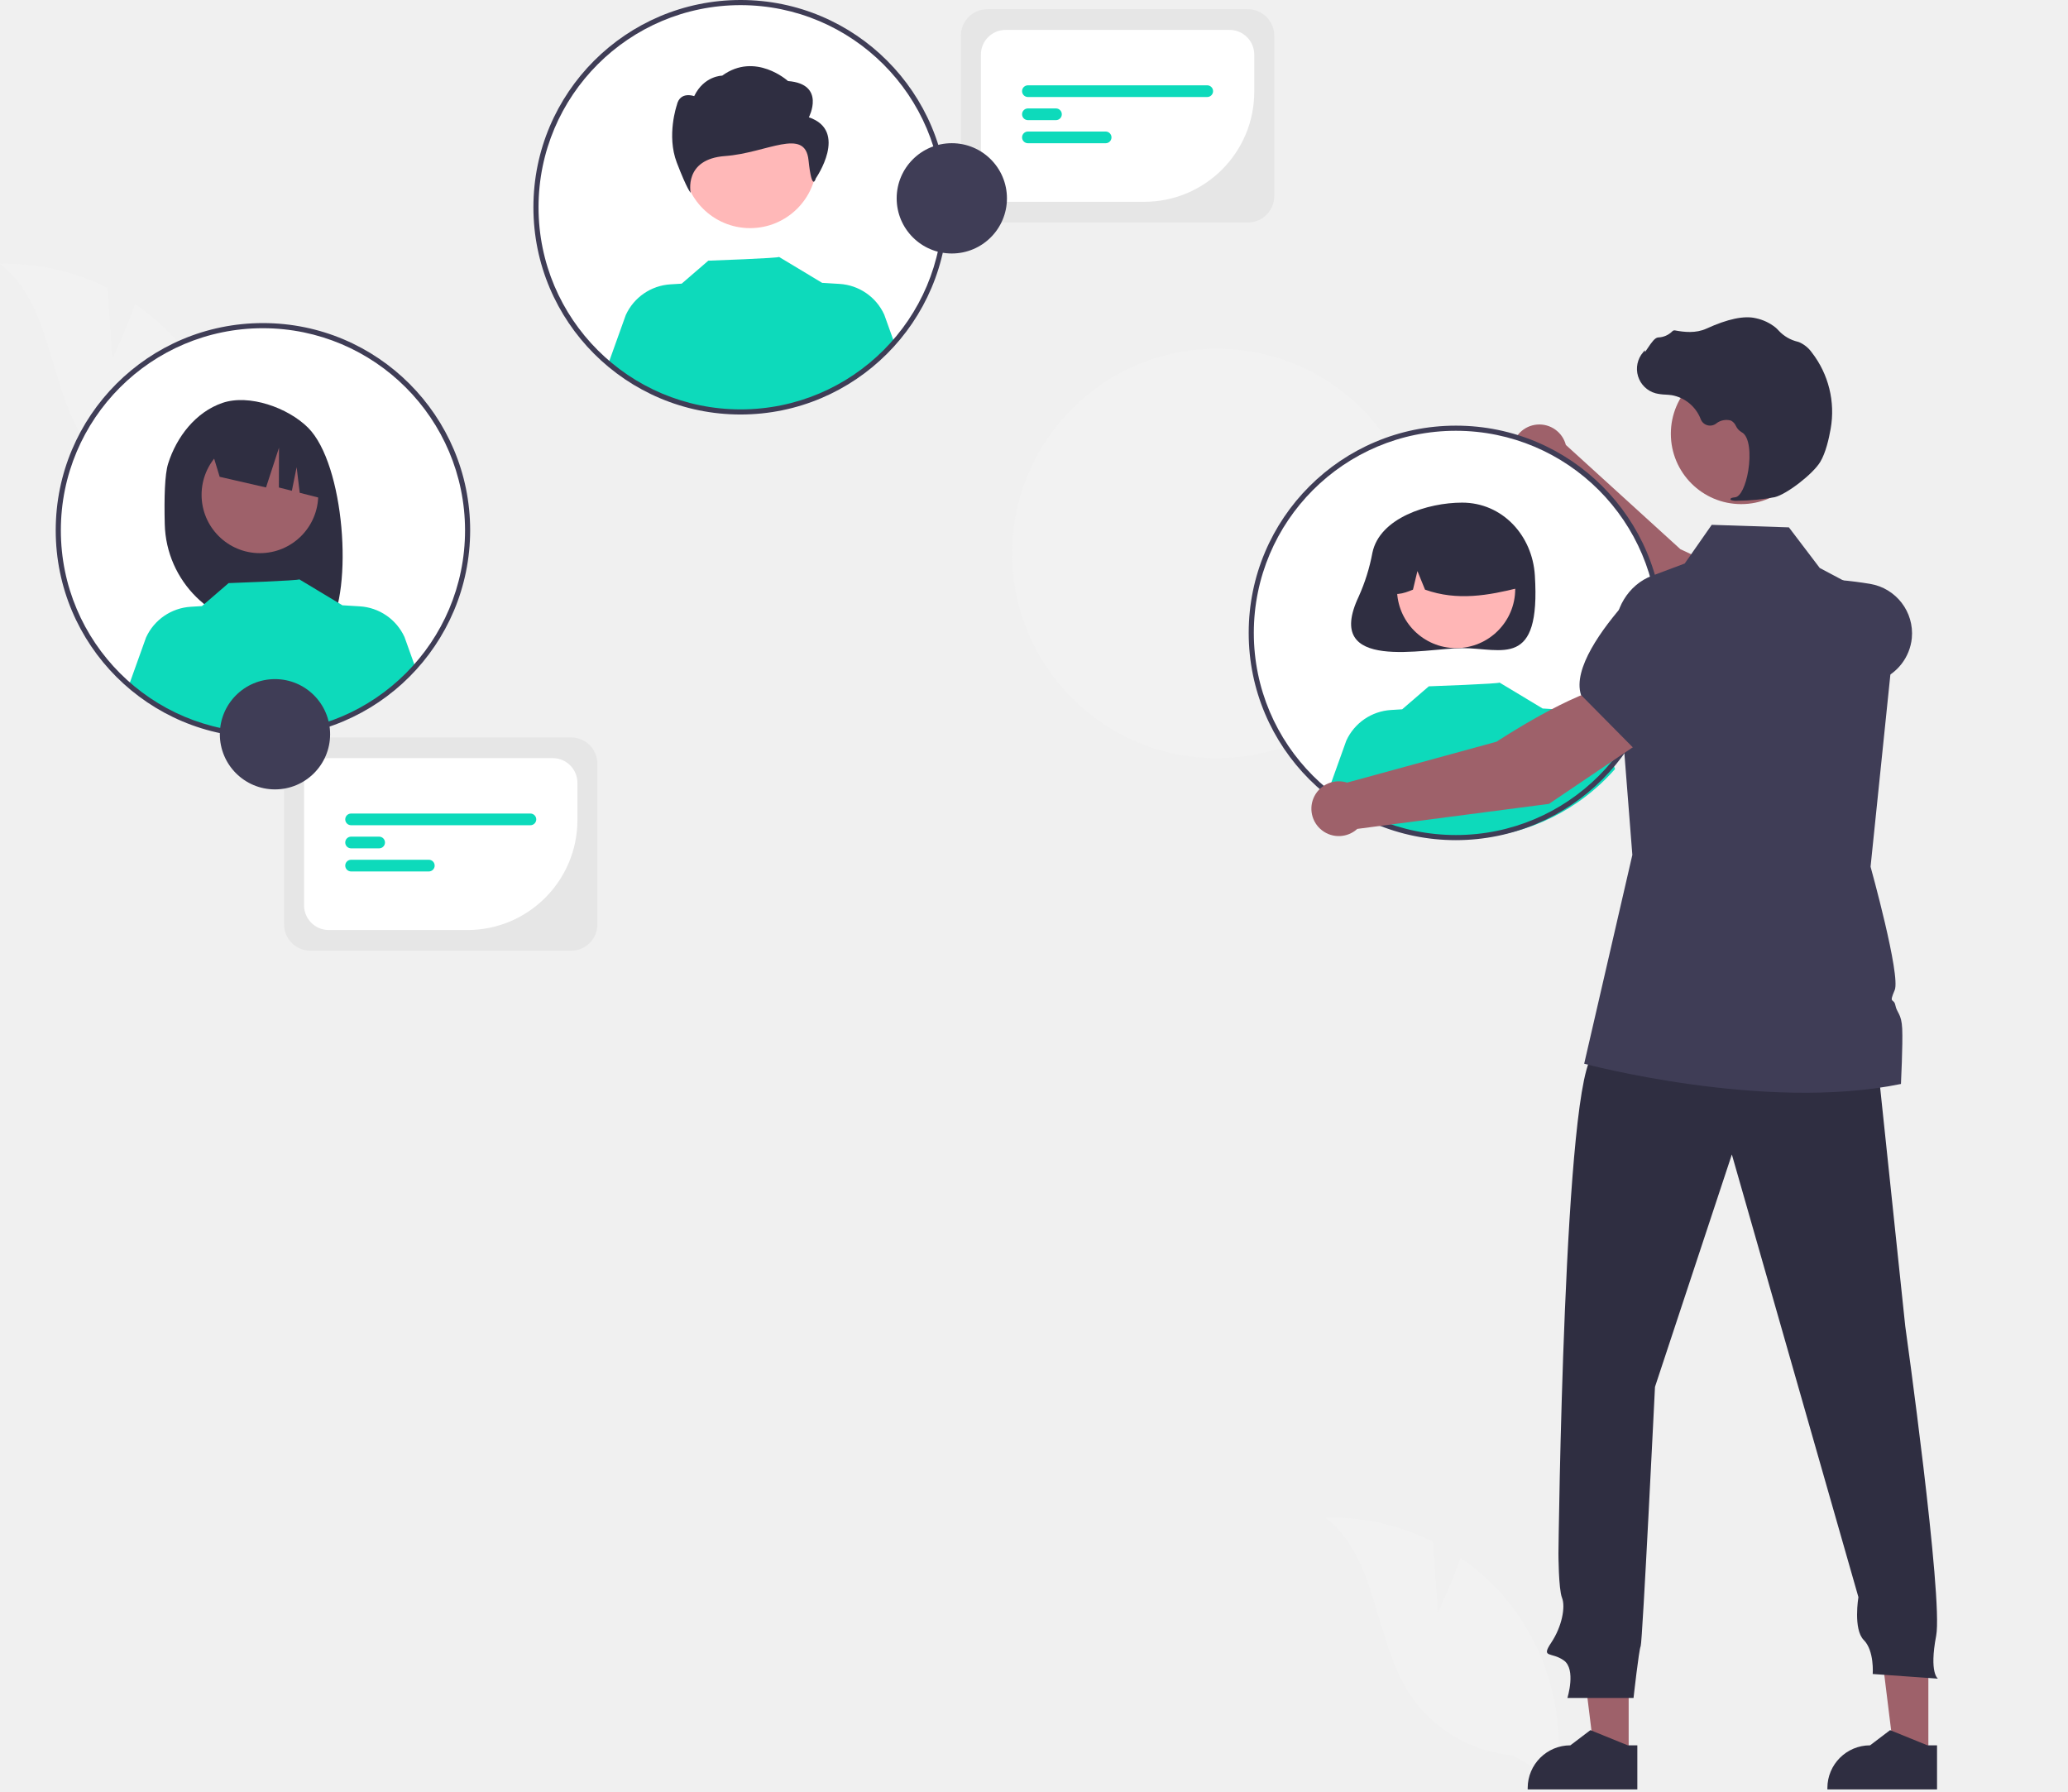
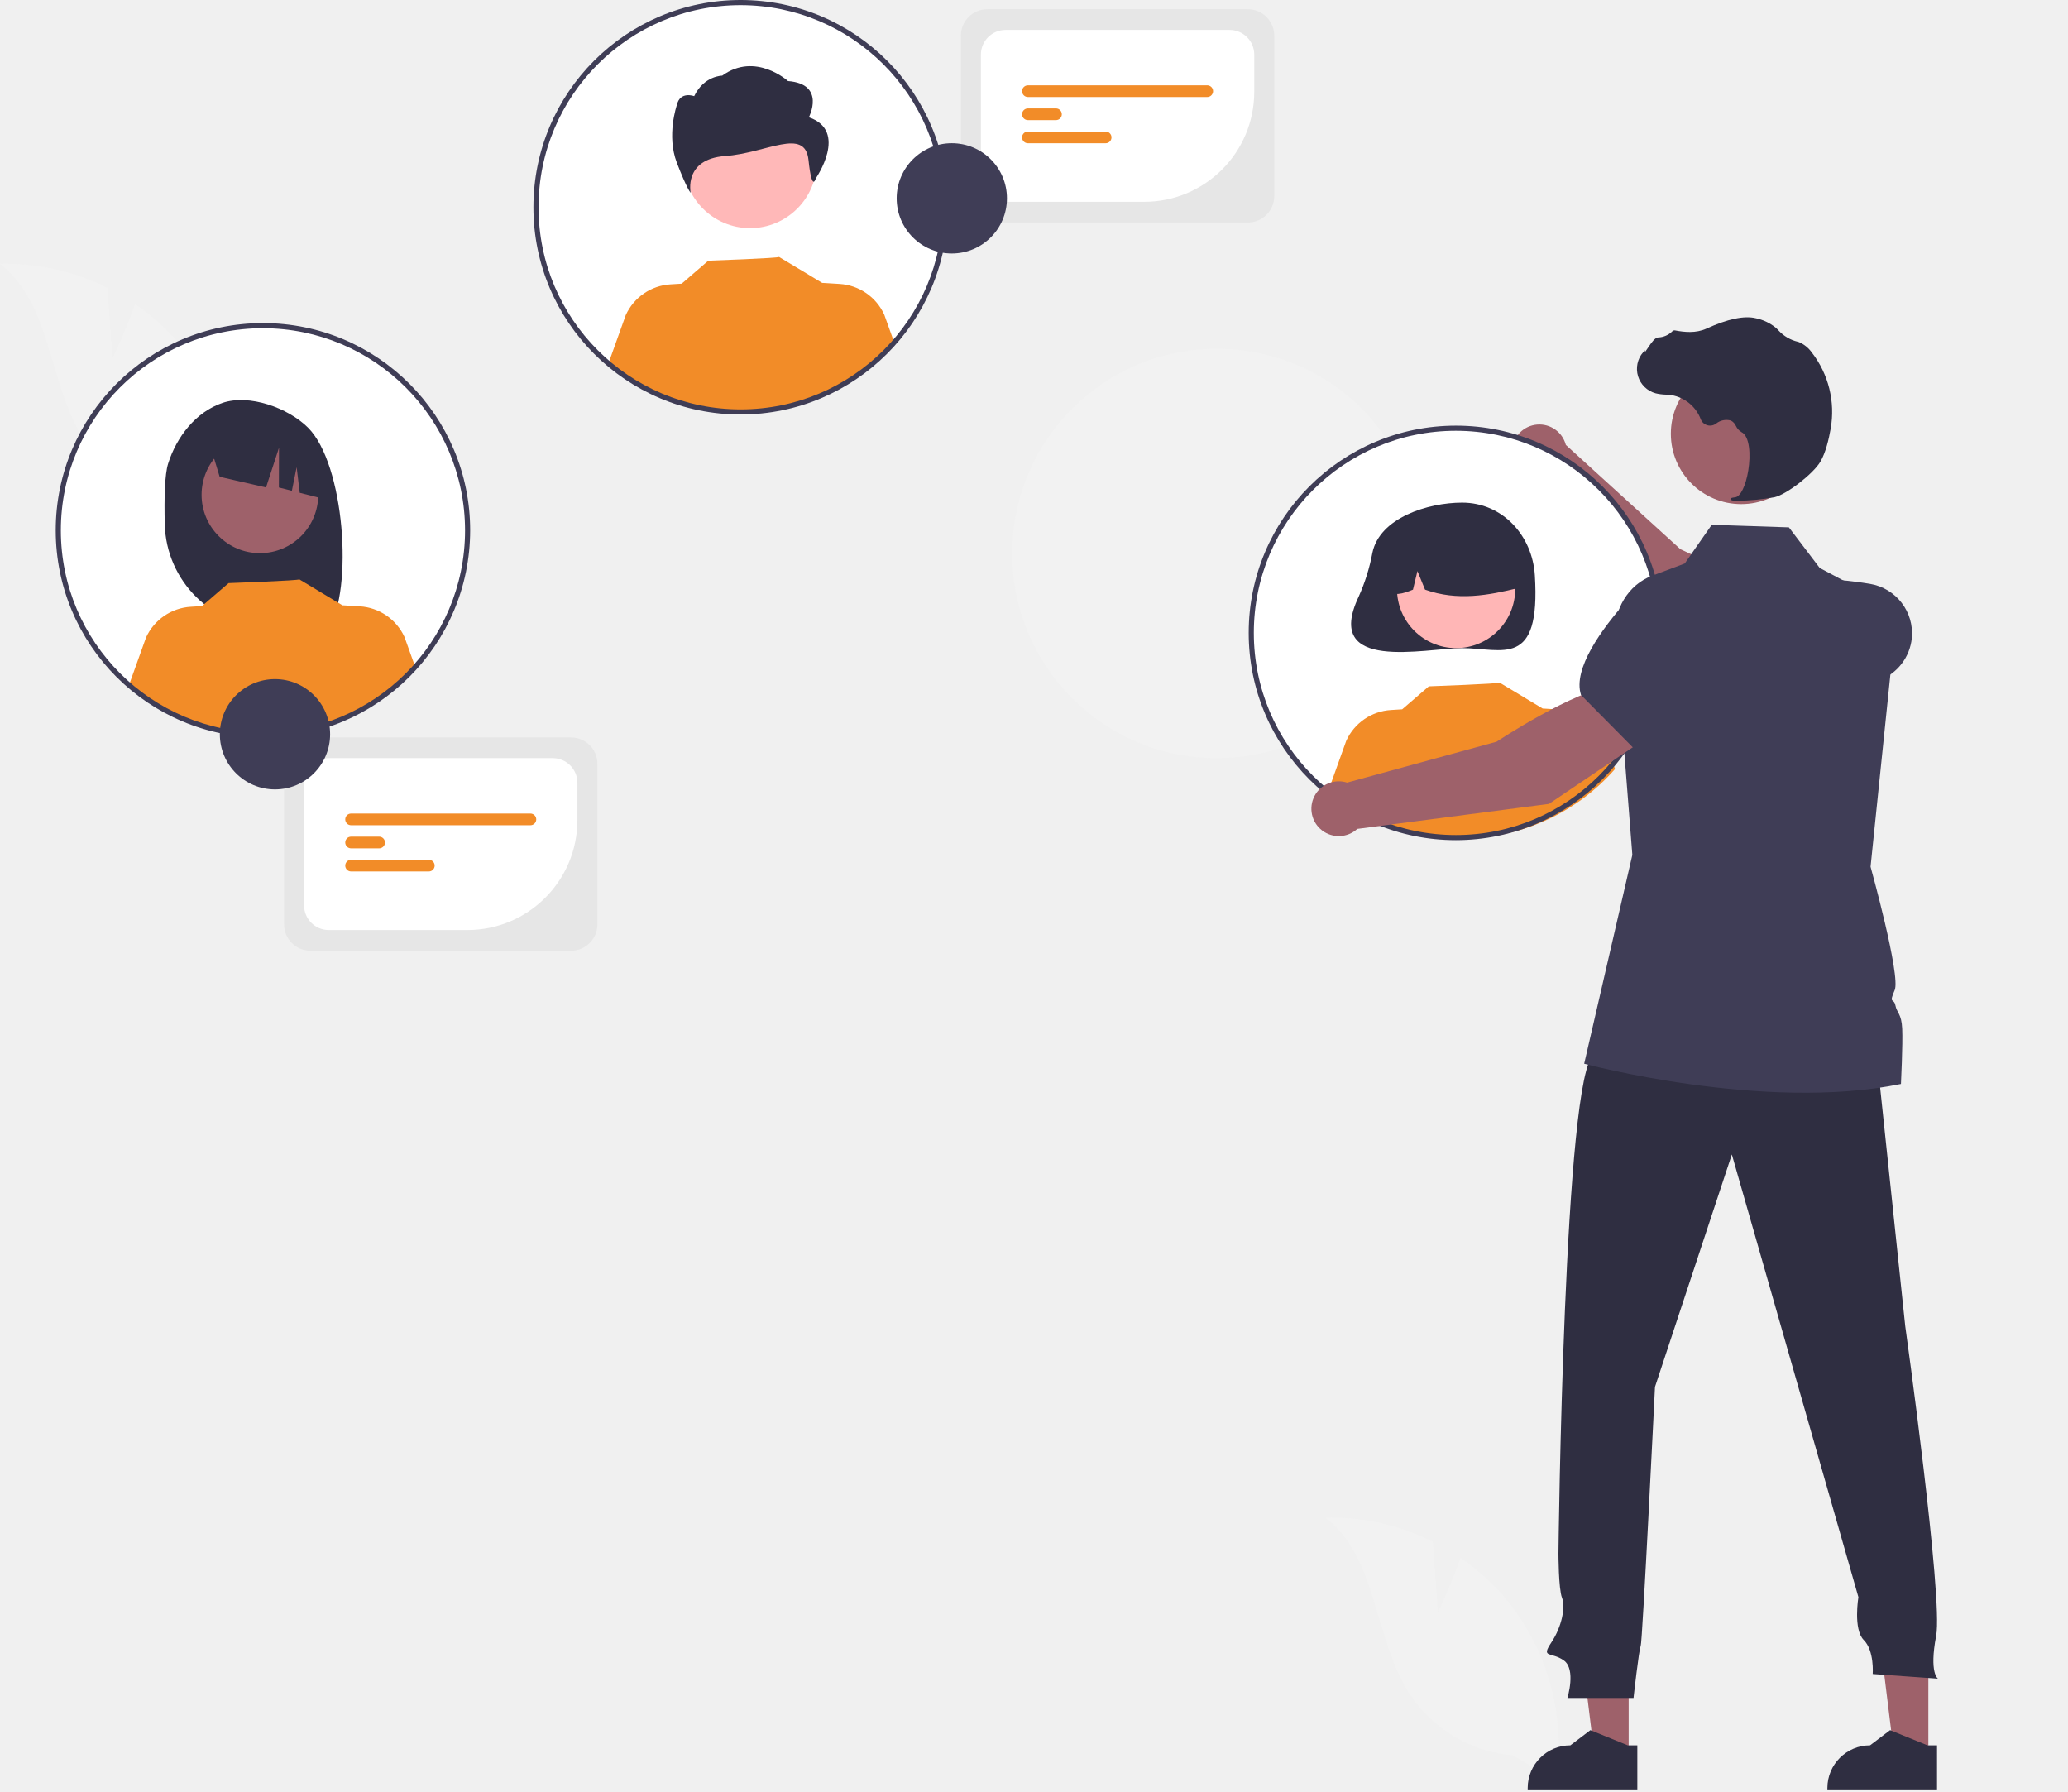
<svg xmlns="http://www.w3.org/2000/svg" data-name="Layer 1" width="806.632" height="698.766" viewBox="0 0 806.632 698.766">
  <path d="M751.146,316.606a79.828,79.828,0,1,1-79.686-79.969A79.621,79.621,0,0,1,751.146,316.606Z" transform="translate(-196.6841 -100.6171)" fill="#f2f2f2" />
  <path d="M884.005,363.14l11.224-21.432c-10.065-12.154-43.088-26.896-43.088-26.896l-44.695-40.681a10.681,10.681,0,1,0-13.118,13.021l48.286,57.911Z" transform="translate(-196.6841 -100.6171)" fill="#9e616a" />
  <path d="M878.568,361.661l15.849,5.046a54.393,54.393,0,0,0,35.295-.786h0a19.641,19.641,0,0,0,12.685-16.399h0a19.595,19.595,0,0,0-16.312-21.205c-14.863-2.443-34.014-3.647-40.846,4.483l-.069.082Z" transform="translate(-196.6841 -100.6171)" fill="#3f3d56" />
  <circle cx="567.886" cy="246.828" r="79.828" fill="#fff" />
  <path d="M731.991,316.22a75.004,75.004,0,0,1-5.351,17.08C712.558,363.09,752.66,353.38,766.991,353.38c15.669,0,30.661,8.239,28.371-28.371-.978-15.638-12.702-28.371-28.371-28.371C753.607,296.638,734.79,302.586,731.991,316.22Z" transform="translate(-196.6841 -100.6171)" fill="#2f2e41" />
  <circle cx="567.96" cy="229.701" r="23.055" fill="#ffb6b6" />
  <path d="M748.987,306.817a26.409,26.409,0,0,1,40.15,23.048c-11.748,2.949-24.089,5.207-36.617.705l-2.959-7.241-1.744,7.246c-3.815,1.559-7.64,2.879-11.465-.015A26.965,26.965,0,0,1,748.987,306.817Z" transform="translate(-196.6841 -100.6171)" fill="#2f2e41" />
-   <path d="M826.64,400.525a79.8,79.8,0,0,1-111.684,8.071l6.847-19.105a20.546,20.546,0,0,1,17.452-11.984l4.356-.267,10.387-8.958s27.986-.999,27.571-1.478l16.952,10.197-.014-.07,6.664.408a20.537,20.537,0,0,1,17.452,11.984Z" transform="translate(-196.6841 -100.6171)" fill="#0ddabb" />
+   <path d="M826.64,400.525a79.8,79.8,0,0,1-111.684,8.071l6.847-19.105a20.546,20.546,0,0,1,17.452-11.984l4.356-.267,10.387-8.958s27.986-.999,27.571-1.478l16.952,10.197-.014-.07,6.664.408a20.537,20.537,0,0,1,17.452,11.984Z" transform="translate(-196.6841 -100.6171)" fill="#f28c28" />
  <path d="M757.567,729.462,755.583,701.874a89.244,89.244,0,0,0-41.899-9.396c20.432,15.793,18.795,47.358,32.945,68.96A53.681,53.681,0,0,0,786.657,785.159l17.004,9.783a89.952,89.952,0,0,0-20.944-72.346,86.888,86.888,0,0,0-16.368-14.395C762.632,718.871,757.567,729.462,757.567,729.462Z" transform="translate(-196.6841 -100.6171)" fill="#f2f2f2" />
  <path d="M240.567,240.462,238.583,212.874a89.244,89.244,0,0,0-41.899-9.396c20.432,15.793,18.795,47.358,32.945,68.96A53.681,53.681,0,0,0,269.657,296.159l17.004,9.783a89.952,89.952,0,0,0-20.944-72.346,86.888,86.888,0,0,0-16.368-14.395C245.632,229.871,240.567,240.462,240.567,240.462Z" transform="translate(-196.6841 -100.6171)" fill="#f2f2f2" />
  <polygon points="635.268 684.997 622.004 684.996 615.694 633.837 635.27 633.837 635.268 684.997" fill="#9e616a" />
  <path d="M835.334,798.471l-42.768-.002v-.541a16.647,16.647,0,0,1,16.646-16.646h.001l7.812-5.927,14.576,5.928,3.733 0Z" transform="translate(-196.6841 -100.6171)" fill="#2f2e41" />
  <polygon points="752.165 684.997 738.902 684.996 732.592 633.837 752.168 633.837 752.165 684.997" fill="#9e616a" />
  <path d="M952.232,798.471l-42.768-.002v-.541a16.647,16.647,0,0,1,16.646-16.646h.001L933.924,775.356l14.576,5.928,3.733 0Z" transform="translate(-196.6841 -100.6171)" fill="#2f2e41" />
  <path d="M928.676,511.803,939.832,617.784s14.851,106.117,12.062,120.759.697,16.734.697,16.734L927.143,753.464s.697-9.064-3.486-13.248-2.092-16.734-2.092-16.734L872.2,550.848,842.218,641.49s-4.881,99.706-5.578,101.1-2.789,20.22-2.789,20.22h-25.798s3.486-11.156-1.395-14.642-9.064-.697-4.881-6.972,5.578-13.945,4.183-17.431-1.395-17.431-1.395-17.431,2.092-188.255,13.945-194.53S928.676,511.803,928.676,511.803Z" transform="translate(-196.6841 -100.6171)" fill="#2f2e41" />
  <circle cx="679.16" cy="169.163" r="27.439" fill="#9e616a" />
  <path d="M938.159,523.354c-53.139,10.974-123.558-7.893-123.558-7.893l18.785-81.43-6.679-85.218c-.816-10.421,5.12-20.19,14.354-23.651l12.75-4.776,10.539-15.088,30.103.988,12.034,15.84,9.497,5.038,20.589,10.92.091.045v.045L930.203,400.847l-3.897,37.788s11.835,42.5,9.406,48.136c-2.429,5.627-.317,2.909.272,5.917.589,3.009,2.392,3.199,2.664,9.125C938.929,507.731,938.159,523.354,938.159,523.354Z" transform="translate(-196.6841 -100.6171)" fill="#3f3d56" />
  <path d="M874.51,295.901a84.515,84.515,0,0,0,14.346-1.375c4.687-1.08,15.027-9.076,17.846-13.799h0c2.094-3.51,3.35-8.938,4.036-12.874a37.779,37.779,0,0,0-7.379-29.811,11.936,11.936,0,0,0-4.926-3.989c-.174-.063-.354-.118-.534-.165a14.726,14.726,0,0,1-7.44-4.342,12.147,12.147,0,0,0-1.25-1.221,18.14,18.14,0,0,0-7.664-3.604c-4.529-1.088-11.006.275-19.253,4.054-4.143,1.899-8.742,1.369-12.286.695a1.154,1.154,0,0,0-1.076.4,8.144,8.144,0,0,1-5.476,2.349c-1.258.088-2.535,1.866-4.074,4.182-.349.526-.757,1.139-1.052,1.514l-.059-.703-.692.804a9.883,9.883,0,0,0,4.876,15.981,19.272,19.272,0,0,0,3.891.517c.795.051,1.617.104,2.407.22a14.9,14.9,0,0,1,11.318,9.38,3.897,3.897,0,0,0,5.928,1.739,6.438,6.438,0,0,1,5.837-1.219,4.274,4.274,0,0,1,1.944,2.093,5.57,5.57,0,0,0,2.176,2.41c3.235,1.564,3.644,8.85,2.654,14.959-.954,5.888-3.03,10.184-5.047,10.445-1.553.201-1.729.317-1.834.595l-.094.249.181.226A6.364,6.364,0,0,0,874.51,295.901Z" transform="translate(-196.6841 -100.6171)" fill="#2f2e41" />
  <path d="M764.57,428.272A80.828,80.828,0,1,1,845.398,347.445,80.919,80.919,0,0,1,764.57,428.272Zm0-159.655A78.828,78.828,0,1,0,843.398,347.445,78.917,78.917,0,0,0,764.57,268.617Z" transform="translate(-196.6841 -100.6171)" fill="#3f3d56" />
  <circle cx="288.886" cy="80.828" r="79.828" fill="#fff" />
  <circle cx="292.581" cy="62.94" r="26.03" fill="#ffb8b8" />
-   <path id="f183d98d-beca-4def-af6d-fbe16b93cf6a-104" data-name="bf427902-b9bf-4946-b5d7-5c1c7e04535e" d="M512.184,146.361s6.777-12.956-8.133-14.134c0,0-12.711-11.531-25.668-2.108,0,0-7.067,0-10.932,7.997,0,0-5.558-2.108-6.78,3.534,0,0-4.067,11.779,0,22.379s5.418,11.779,5.418,11.779-2.854-13.155,13.414-14.333,31.191-11.369,32.547,1.588,2.846,7.103,2.846,7.103S527.772,151.661,512.184,146.361Z" transform="translate(-196.6841 -100.6171)" fill="#2f2e41" />
-   <path d="M545.604,234.525a79.8,79.8,0,0,1-111.684,8.071l6.847-19.105a20.546,20.546,0,0,1,17.452-11.984l4.356-.267,10.387-8.958s27.986-.999,27.571-1.478l16.952,10.197-.014-.07,6.664.408a20.537,20.537,0,0,1,17.452,11.984Z" transform="translate(-196.6841 -100.6171)" fill="#0ddabb" />
+   <path id="f183d98d-beca-4def-af6d-fbe16b93cf6a-9" data-name="bf427902-b9bf-4946-b5d7-5c1c7e04535e" d="M512.184,146.361s6.777-12.956-8.133-14.134c0,0-12.711-11.531-25.668-2.108,0,0-7.067,0-10.932,7.997,0,0-5.558-2.108-6.78,3.534,0,0-4.067,11.779,0,22.379s5.418,11.779,5.418,11.779-2.854-13.155,13.414-14.333,31.191-11.369,32.547,1.588,2.846,7.103,2.846,7.103S527.772,151.661,512.184,146.361Z" transform="translate(-196.6841 -100.6171)" fill="#2f2e41" />
+   <path d="M545.604,234.525a79.8,79.8,0,0,1-111.684,8.071l6.847-19.105a20.546,20.546,0,0,1,17.452-11.984l4.356-.267,10.387-8.958s27.986-.999,27.571-1.478l16.952,10.197-.014-.07,6.664.408a20.537,20.537,0,0,1,17.452,11.984Z" transform="translate(-196.6841 -100.6171)" fill="#f28c28" />
  <path d="M485.57,262.272A80.828,80.828,0,1,1,566.398,181.445,80.919,80.919,0,0,1,485.57,262.272Zm0-159.655A78.828,78.828,0,1,0,564.398,181.445,78.917,78.917,0,0,0,485.57,102.617Z" transform="translate(-196.6841 -100.6171)" fill="#3f3d56" />
  <circle cx="102.563" cy="206.828" r="79.828" fill="#fff" />
  <path d="M262.248,281.477c3.301-10.52,10.807-20.168,21.188-23.724,10.382-3.556,25.583,1.861,33.387,9.639,14.276,14.228,17.76,63.106,7.952,78.552-1.951-.103-8.683-.18-10.657-.254l-2.793-9.31v9.218q-4.719-.146-9.511-.201a41.393,41.393,0,0,1-40.867-40.371C260.691,294.78,260.947,285.622,262.248,281.477Z" transform="translate(-196.6841 -100.6171)" fill="#2f2e41" />
  <circle cx="101.379" cy="192.974" r="22.75" fill="#9e616a" />
  <path d="M278.429,273.611l26.195-13.116h0a32.924,32.924,0,0,1,19.284,27.278l.653,7.821-10.969-2.792-1.202-10-1.863,9.22-5.062-1.288.048-15.526L300.447,290.722l-18.08-4.154Z" transform="translate(-196.6841 -100.6171)" fill="#2f2e41" />
-   <path d="M358.484,360.271a79.8,79.8,0,0,1-111.684,8.071l6.847-19.105a20.546,20.546,0,0,1,17.452-11.984l4.356-.267,10.387-8.958s27.986-.999,27.571-1.478l16.952,10.197-.014-.07,6.664.408a20.537,20.537,0,0,1,17.452,11.984Z" transform="translate(-196.6841 -100.6171)" fill="#0ddabb" />
+   <path d="M358.484,360.271a79.8,79.8,0,0,1-111.684,8.071l6.847-19.105a20.546,20.546,0,0,1,17.452-11.984l4.356-.267,10.387-8.958s27.986-.999,27.571-1.478l16.952,10.197-.014-.07,6.664.408a20.537,20.537,0,0,1,17.452,11.984Z" transform="translate(-196.6841 -100.6171)" fill="#f28c28" />
  <path d="M299.247,388.272a80.828,80.828,0,1,1,80.828-80.828A80.919,80.919,0,0,1,299.247,388.272Zm0-159.655a78.828,78.828,0,1,0,78.828,78.828A78.917,78.917,0,0,0,299.247,228.617Z" transform="translate(-196.6841 -100.6171)" fill="#3f3d56" />
  <path d="M838.297,388.858l-12.085-20.959c-15.655,1.989-45.793,21.978-45.793,21.978l-58.294,15.95a10.681,10.681,0,1,0,3.968,18.052l74.767-9.753Z" transform="translate(-196.6841 -100.6171)" fill="#9e616a" />
  <path d="M834.136,392.657l27.057-22.663,3.936-18.242a19.641,19.641,0,0,0-7.052-19.496h0a19.595,19.595,0,0,0-26.644,2.415c-10.024,11.242-21.3,26.768-18.094,36.893l.032.103Z" transform="translate(-196.6841 -100.6171)" fill="#3f3d56" />
  <path d="M419.43,471.387H317.765a10.288,10.288,0,0,1-10.277-10.277V398.494a10.288,10.288,0,0,1,10.277-10.277H419.43a10.288,10.288,0,0,1,10.277,10.277v62.616A10.288,10.288,0,0,1,419.43,471.387Z" transform="translate(-196.6841 -100.6171)" fill="#e6e6e6" />
  <path d="M379.037,463.322H324.912a9.636,9.636,0,0,1-9.625-9.625v-47.79a9.636,9.636,0,0,1,9.625-9.625h87.373a9.635,9.635,0,0,1,9.625,9.625v14.543A42.92,42.92,0,0,1,379.037,463.322Z" transform="translate(-196.6841 -100.6171)" fill="#fff" />
-   <path d="M403.568,422.451H333.628a2.281,2.281,0,1,1,0-4.562h69.941a2.281,2.281,0,1,1,0,4.562Z" transform="translate(-196.6841 -100.6171)" fill="#0ddabb" />
-   <path d="M344.568,431.465H333.628a2.281,2.281,0,0,1,0-4.562h10.941a2.281,2.281,0,1,1,0,4.562Z" transform="translate(-196.6841 -100.6171)" fill="#0ddabb" />
-   <path d="M363.945,440.478H333.628a2.281,2.281,0,0,1,0-4.562h30.318a2.281,2.281,0,0,1,0,4.562Z" transform="translate(-196.6841 -100.6171)" fill="#0ddabb" />
+   <path d="M403.568,422.451H333.628a2.281,2.281,0,1,1,0-4.562h69.941a2.281,2.281,0,1,1,0,4.562Z" transform="translate(-196.6841 -100.6171)" fill="#f28c28" />
+   <path d="M344.568,431.465H333.628a2.281,2.281,0,0,1,0-4.562h10.941a2.281,2.281,0,1,1,0,4.562Z" transform="translate(-196.6841 -100.6171)" fill="#f28c28" />
+   <path d="M363.945,440.478H333.628a2.281,2.281,0,0,1,0-4.562h30.318a2.281,2.281,0,0,1,0,4.562Z" transform="translate(-196.6841 -100.6171)" fill="#f28c28" />
  <circle cx="107.257" cy="286.353" r="21.506" fill="#3f3d56" />
  <path d="M683.43,187.387H581.765a10.288,10.288,0,0,1-10.277-10.277V114.494a10.288,10.288,0,0,1,10.277-10.277H683.43a10.288,10.288,0,0,1,10.277,10.277v62.616A10.288,10.288,0,0,1,683.43,187.387Z" transform="translate(-196.6841 -100.6171)" fill="#e6e6e6" />
  <path d="M643.037,179.322H588.912a9.636,9.636,0,0,1-9.625-9.625v-47.79a9.636,9.636,0,0,1,9.625-9.625h87.373a9.635,9.635,0,0,1,9.625,9.625v14.543A42.92,42.92,0,0,1,643.037,179.322Z" transform="translate(-196.6841 -100.6171)" fill="#fff" />
-   <path d="M667.568,138.451H597.628a2.281,2.281,0,1,1,0-4.562h69.941a2.281,2.281,0,1,1,0,4.562Z" transform="translate(-196.6841 -100.6171)" fill="#0ddabb" />
-   <path d="M608.568,147.465H597.628a2.281,2.281,0,1,1,0-4.562h10.941a2.281,2.281,0,1,1,0,4.562Z" transform="translate(-196.6841 -100.6171)" fill="#0ddabb" />
-   <path d="M627.945,156.478H597.628a2.281,2.281,0,0,1,0-4.562h30.318a2.281,2.281,0,0,1,0,4.562Z" transform="translate(-196.6841 -100.6171)" fill="#0ddabb" />
+   <path d="M667.568,138.451H597.628a2.281,2.281,0,1,1,0-4.562h69.941a2.281,2.281,0,1,1,0,4.562Z" transform="translate(-196.6841 -100.6171)" fill="#f28c28" />
+   <path d="M608.568,147.465H597.628a2.281,2.281,0,1,1,0-4.562h10.941a2.281,2.281,0,1,1,0,4.562Z" transform="translate(-196.6841 -100.6171)" fill="#f28c28" />
+   <path d="M627.945,156.478H597.628a2.281,2.281,0,0,1,0-4.562h30.318a2.281,2.281,0,0,1,0,4.562Z" transform="translate(-196.6841 -100.6171)" fill="#f28c28" />
  <circle cx="371.257" cy="77.353" r="21.506" fill="#3f3d56" />
</svg>
